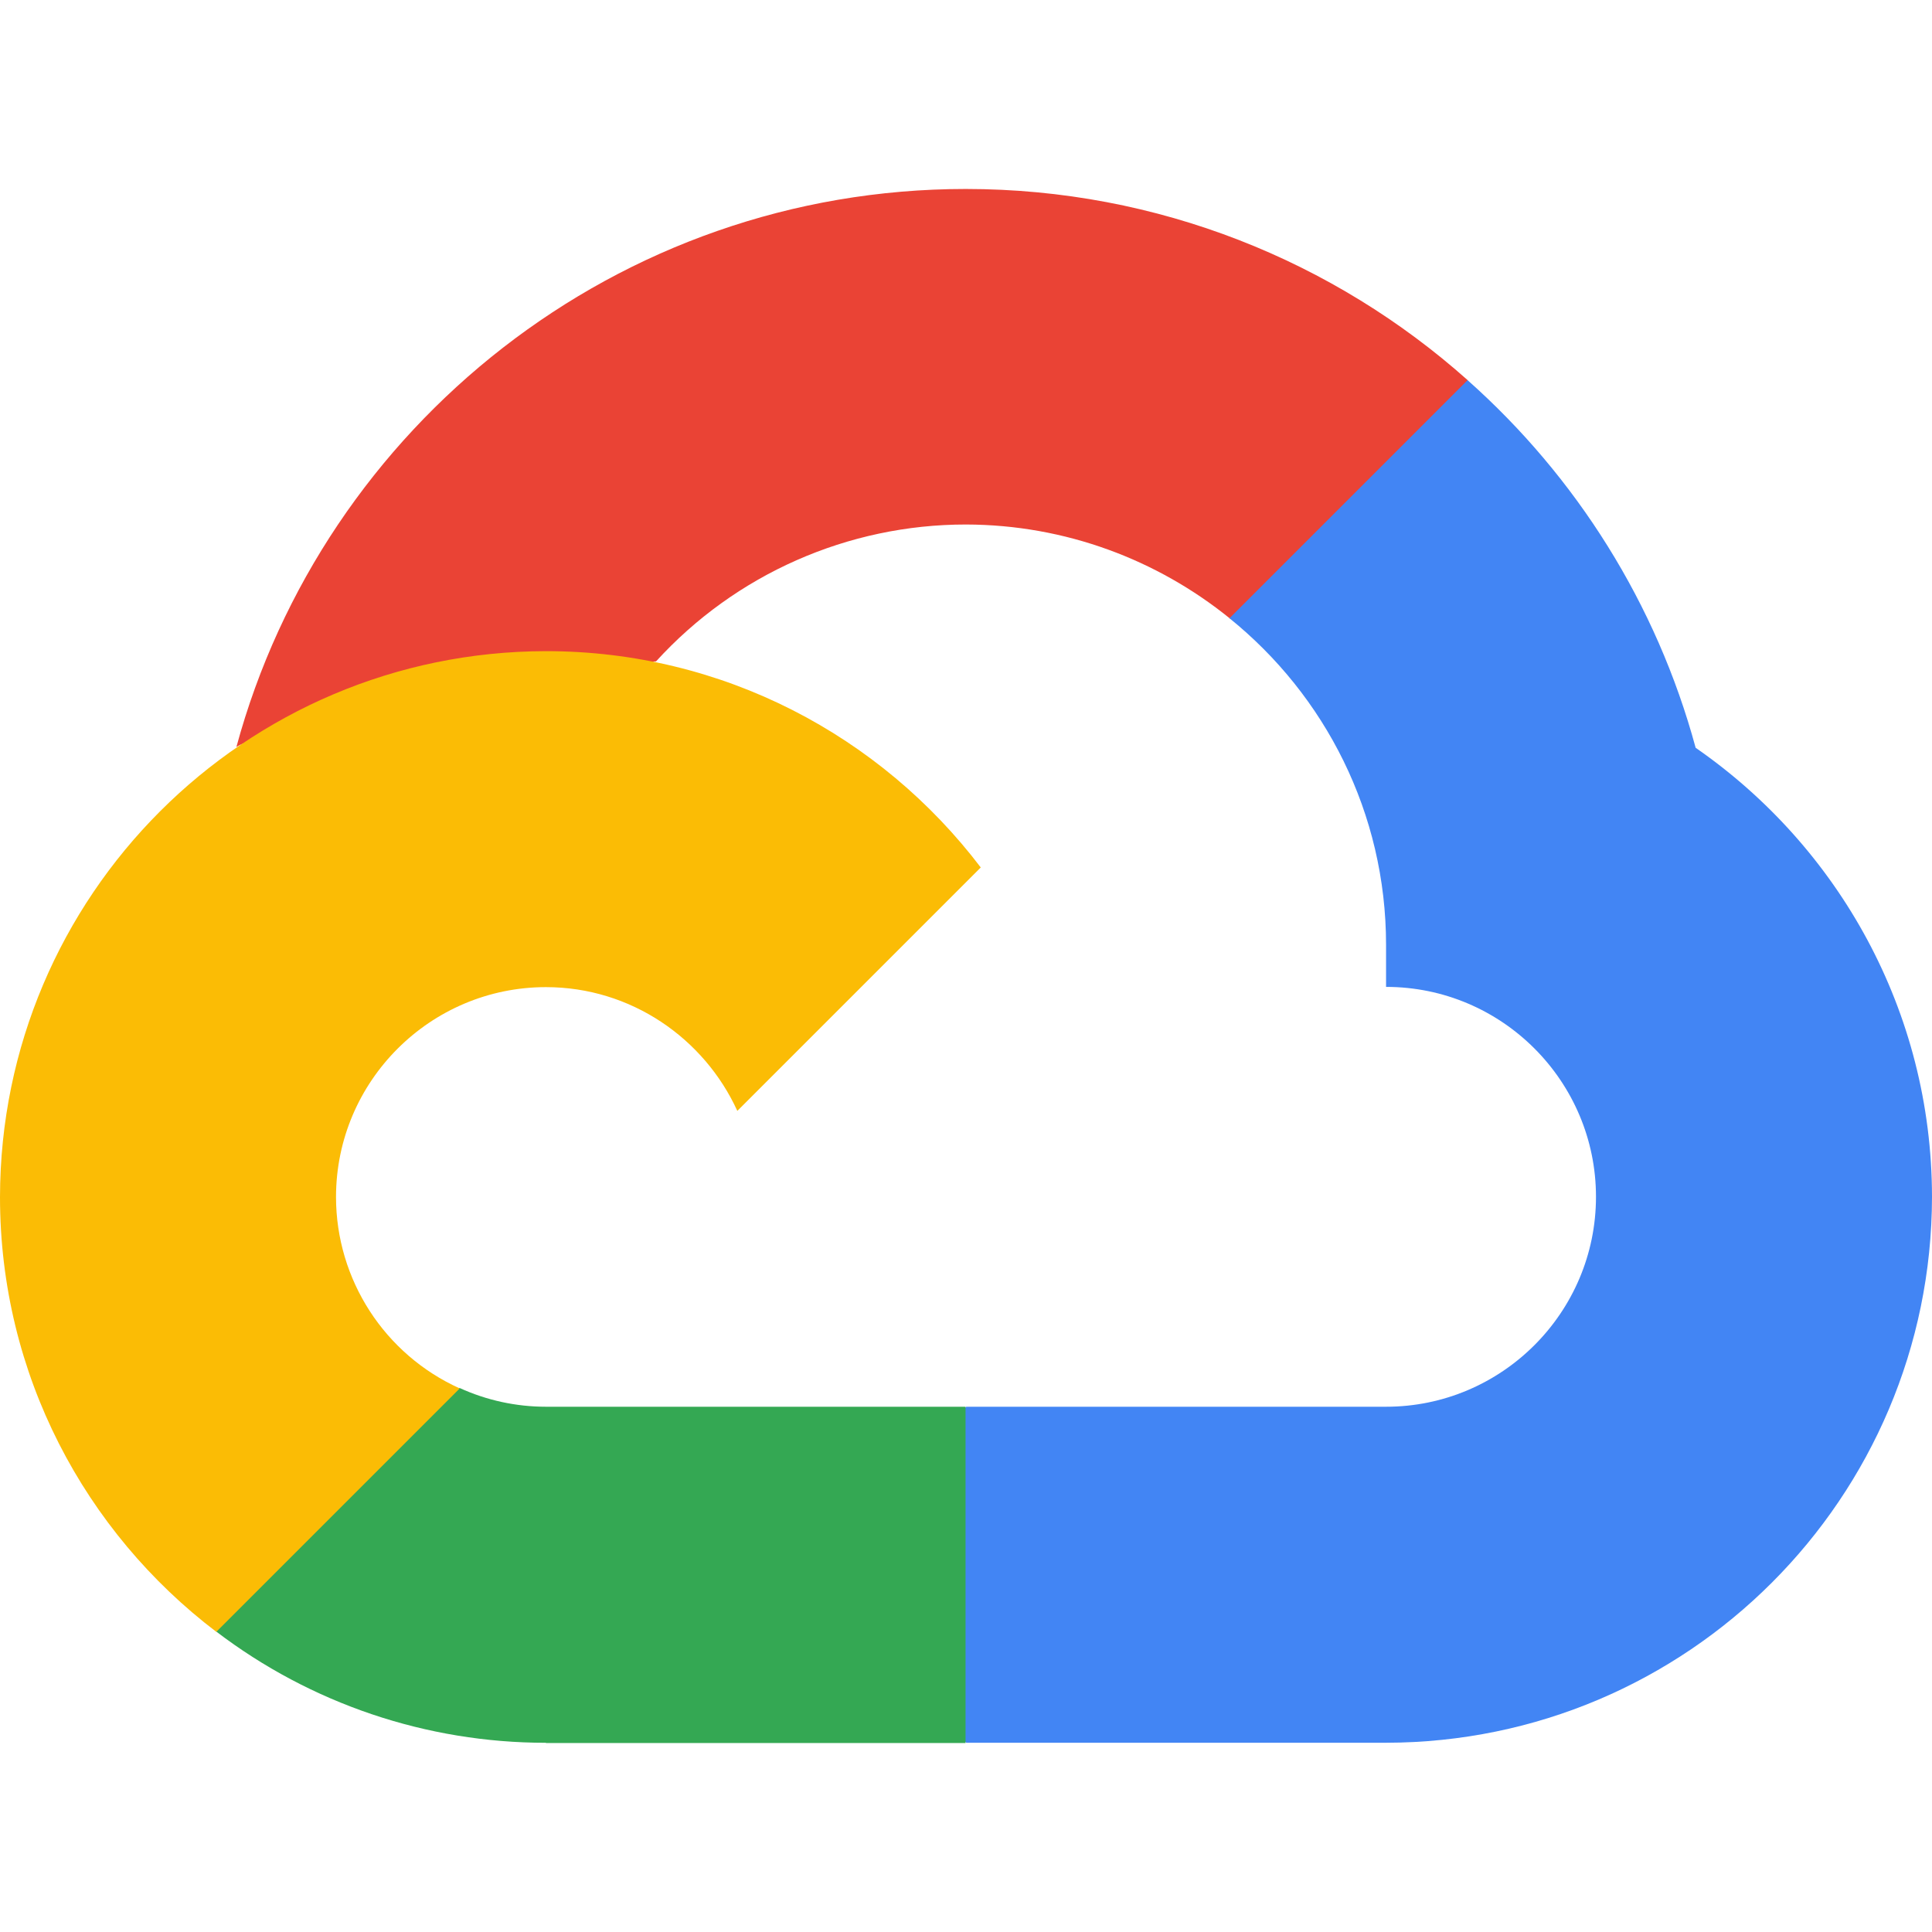
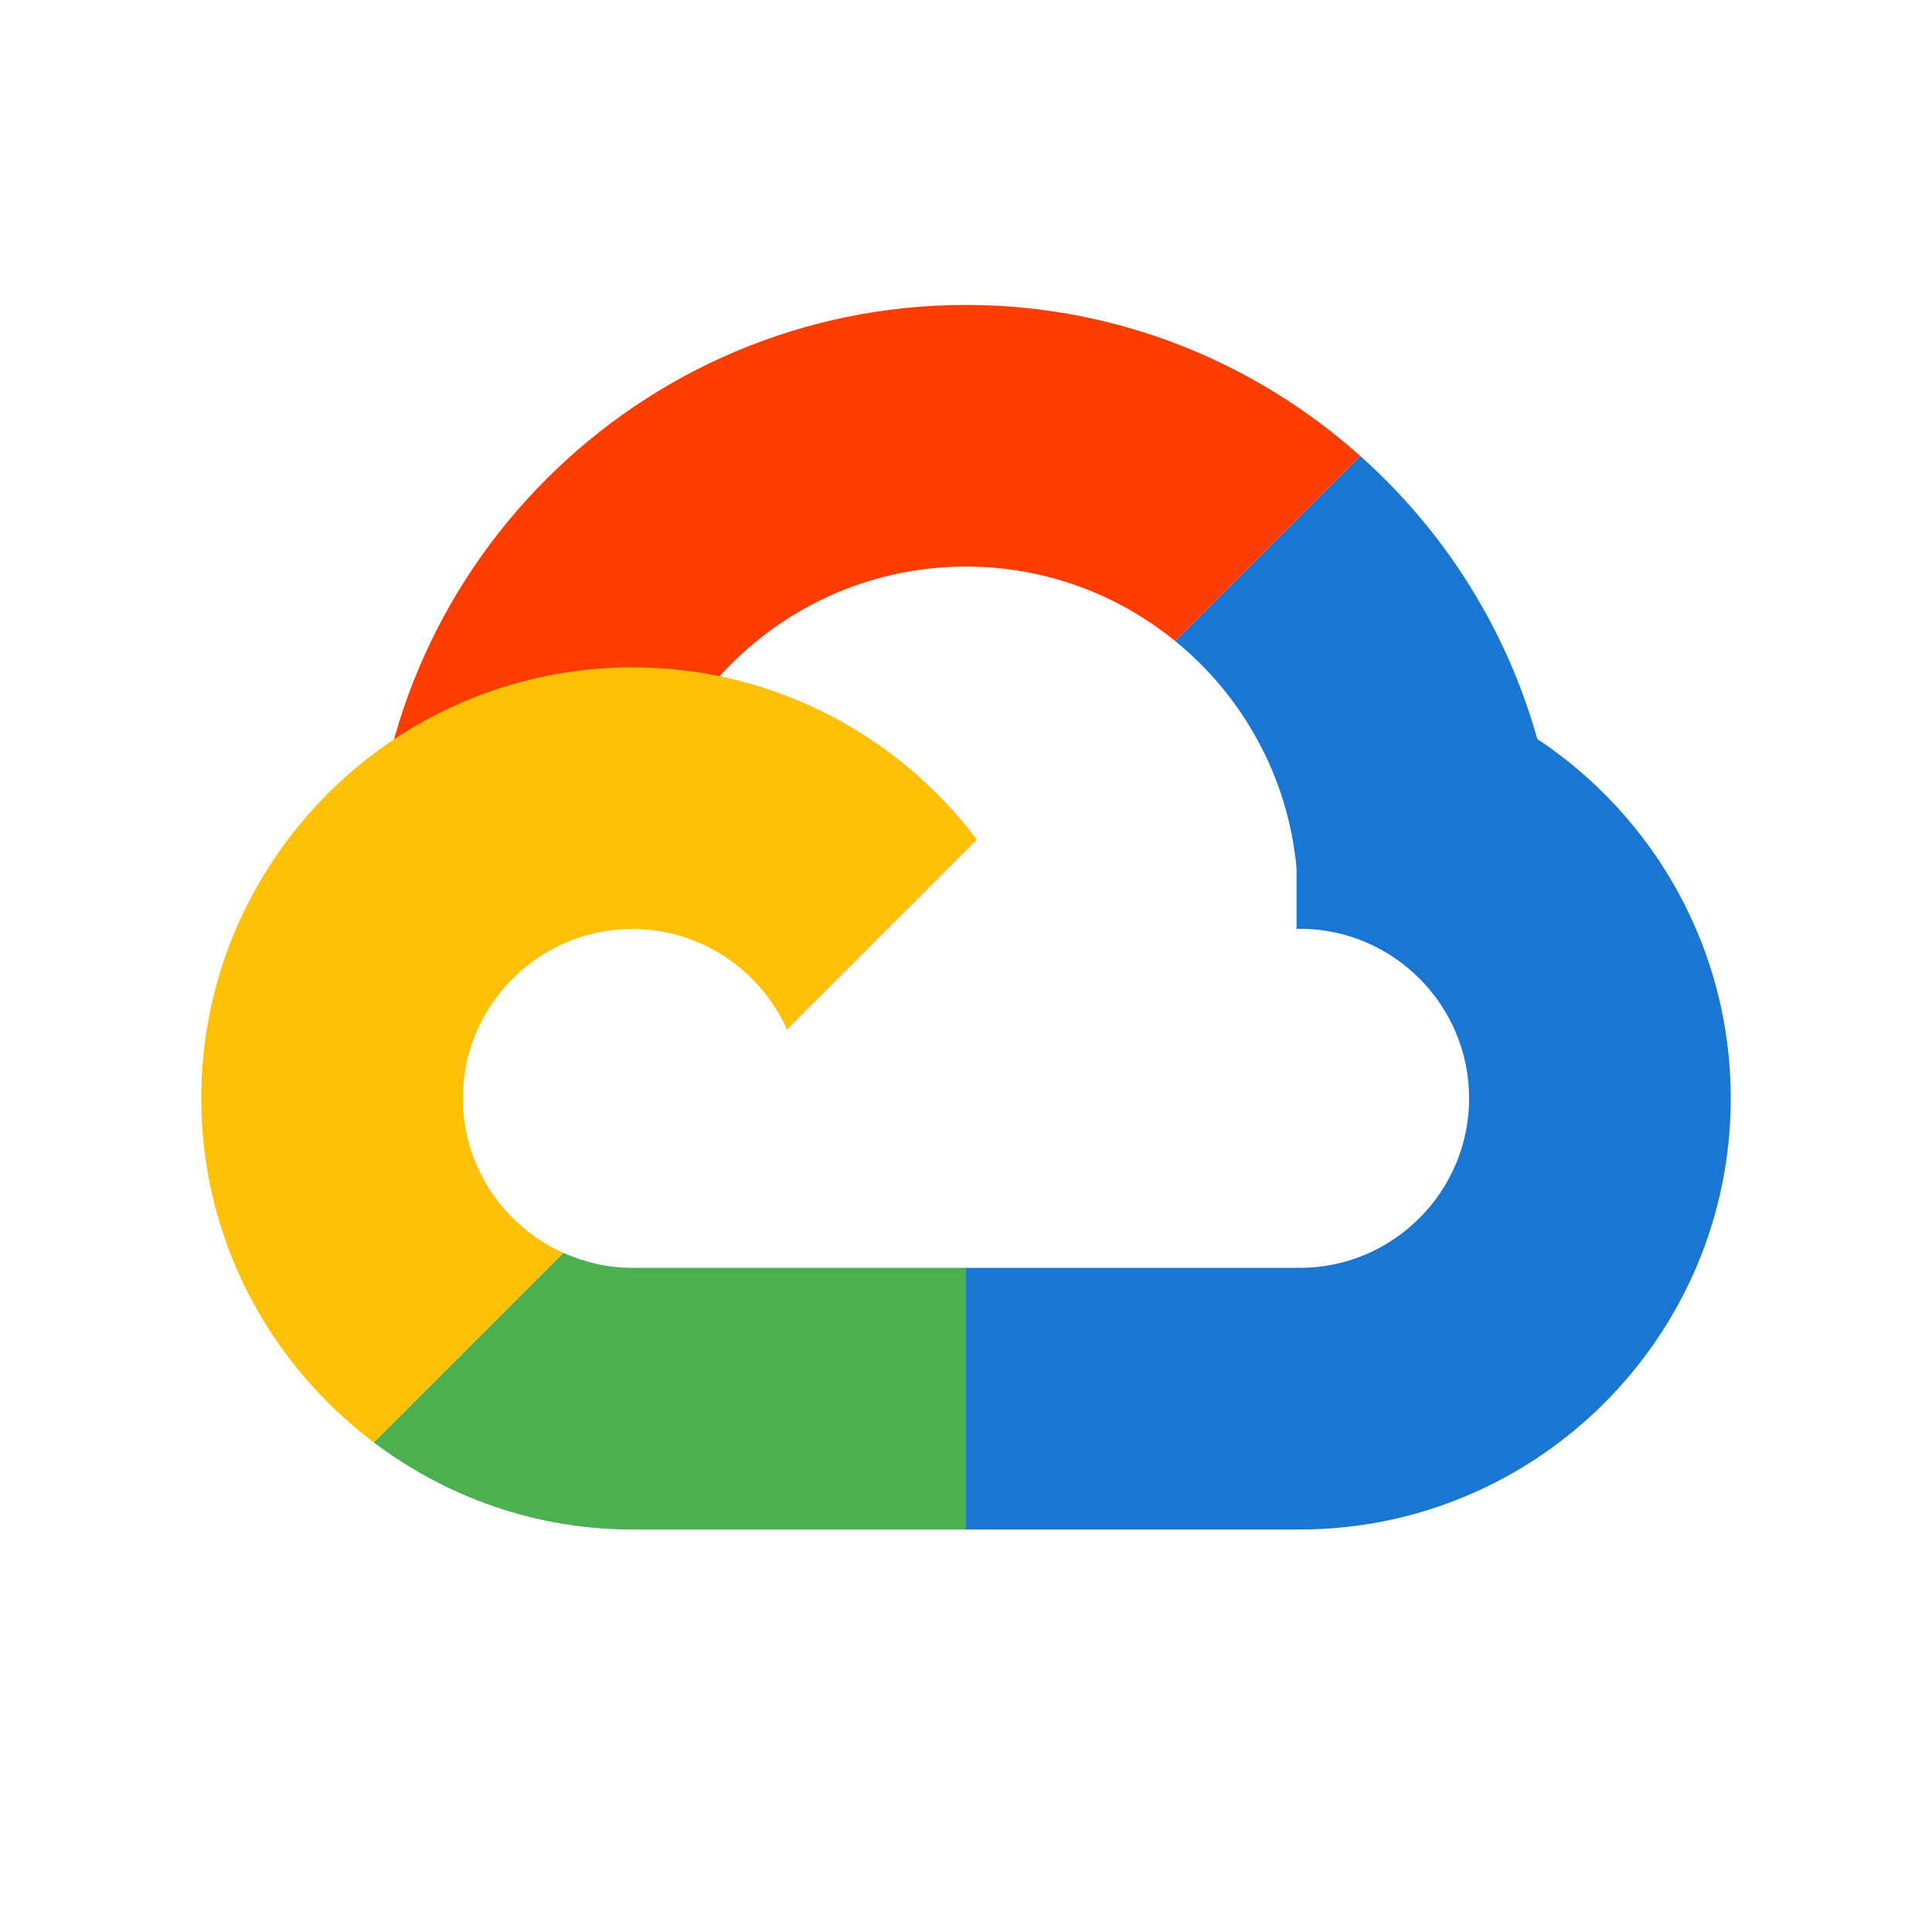
- <svg xmlns="http://www.w3.org/2000/svg" width="64" height="64">
-   <path d="M40.728 20.488l2.05.035 5.57-5.57.27-2.36C44.2 8.657 38.367 6.26 31.993 6.26c-11.54 0-21.28 7.852-24.163 18.488.608-.424 1.908-.106 1.908-.106l11.13-1.83s.572-.947.862-.9A13.88 13.88 0 0 1 32 17.375c3.3.007 6.34 1.173 8.728 3.102z" fill="#ea4335" />
-   <path d="M56.17 24.77c-1.293-4.77-3.958-8.982-7.555-12.177l-7.887 7.887c3.16 2.55 5.187 6.452 5.187 10.82v1.392c3.837 0 6.954 3.124 6.954 6.954 0 3.837-3.124 6.954-6.954 6.954H32.007L30.615 48v8.346l1.392 1.385h13.908A18.11 18.11 0 0 0 64 39.647c-.007-6.155-3.1-11.6-7.83-14.876z" fill="#4285f4" />
-   <path d="M18.085 57.74h13.9V46.6h-13.9a6.89 6.89 0 0 1-2.862-.622l-2.007.615-5.57 5.57-.488 1.88a18 18 0 0 0 10.926 3.689z" fill="#34a853" />
-   <path d="M18.085 21.57A18.11 18.11 0 0 0 0 39.654c0 5.873 2.813 11.095 7.166 14.403l8.064-8.064a6.96 6.96 0 0 1-4.099-6.339c0-3.837 3.124-6.954 6.954-6.954 2.82 0 5.244 1.7 6.34 4.1l8.064-8.064c-3.307-4.353-8.53-7.166-14.403-7.166z" fill="#fbbc05" />
+ <svg xmlns="http://www.w3.org/2000/svg" viewBox="0 0 48 48" width="48px" height="48px">
+   <path fill="#1976d2" d="M38.193,18.359c-0.771-2.753-2.319-5.177-4.397-7.03l-4.598,4.598 c1.677,1.365,2.808,3.374,3.014,5.648v1.508c0.026,0,0.05-0.008,0.076-0.008c2.322,0,4.212,1.89,4.212,4.212S34.61,31.5,32.288,31.5 c-0.026,0-0.05-0.007-0.076-0.008V31.5h-6.666H24V38h8.212v-0.004c0.026,0,0.05,0.004,0.076,0.004C38.195,38,43,33.194,43,27.288 C43,23.563,41.086,20.279,38.193,18.359z" />
+   <path fill="#ffe082" d="M19.56,25.59l4.72-4.72c-0.004-0.005-0.008-0.009-0.011-0.013l-4.717,4.717 C19.554,25.579,19.557,25.584,19.56,25.59z" opacity=".5" />
+   <path fill="#90caf9" d="M19.56,25.59l4.72-4.72c-0.004-0.005-0.008-0.009-0.011-0.013l-4.717,4.717 C19.554,25.579,19.557,25.584,19.56,25.59z" opacity=".5" />
+   <path fill="#ff3d00" d="M24,7.576c-8.133,0-14.75,6.617-14.75,14.75c0,0.233,0.024,0.46,0.035,0.69h6.5 c-0.019-0.228-0.035-0.457-0.035-0.69c0-4.549,3.701-8.25,8.25-8.25c1.969,0,3.778,0.696,5.198,1.851l4.598-4.598 C31.188,9.003,27.761,7.576,24,7.576z" />
+   <path fill="#90caf9" d="M15.712,31.5L15.712,31.5c-0.001,0-0.001,0-0.002,0c-0.611,0-1.188-0.137-1.712-0.373 l-4.71,4.71C11.081,37.188,13.301,38,15.71,38c0.001,0,0.001,0,0.002,0v0H24v-6.5H15.712z" opacity=".5" />
+   <path fill="#4caf50" d="M15.712,31.5L15.712,31.5c-0.001,0-0.001,0-0.002,0c-0.611,0-1.188-0.137-1.712-0.373l-4.71,4.71 C11.081,37.188,13.301,38,15.71,38c0.001,0,0.001,0,0.002,0v0H24v-6.5H15.712z" />
+   <path fill="#ffc107" d="M11.5,27.29c0-2.32,1.89-4.21,4.21-4.21c1.703,0,3.178,1.023,3.841,2.494l4.717-4.717 c-1.961-2.602-5.065-4.277-8.559-4.277C9.81,16.58,5,21.38,5,27.29c0,3.491,1.691,6.59,4.288,8.547l4.71-4.71 C12.53,30.469,11.5,28.999,11.5,27.29z" />
</svg>
